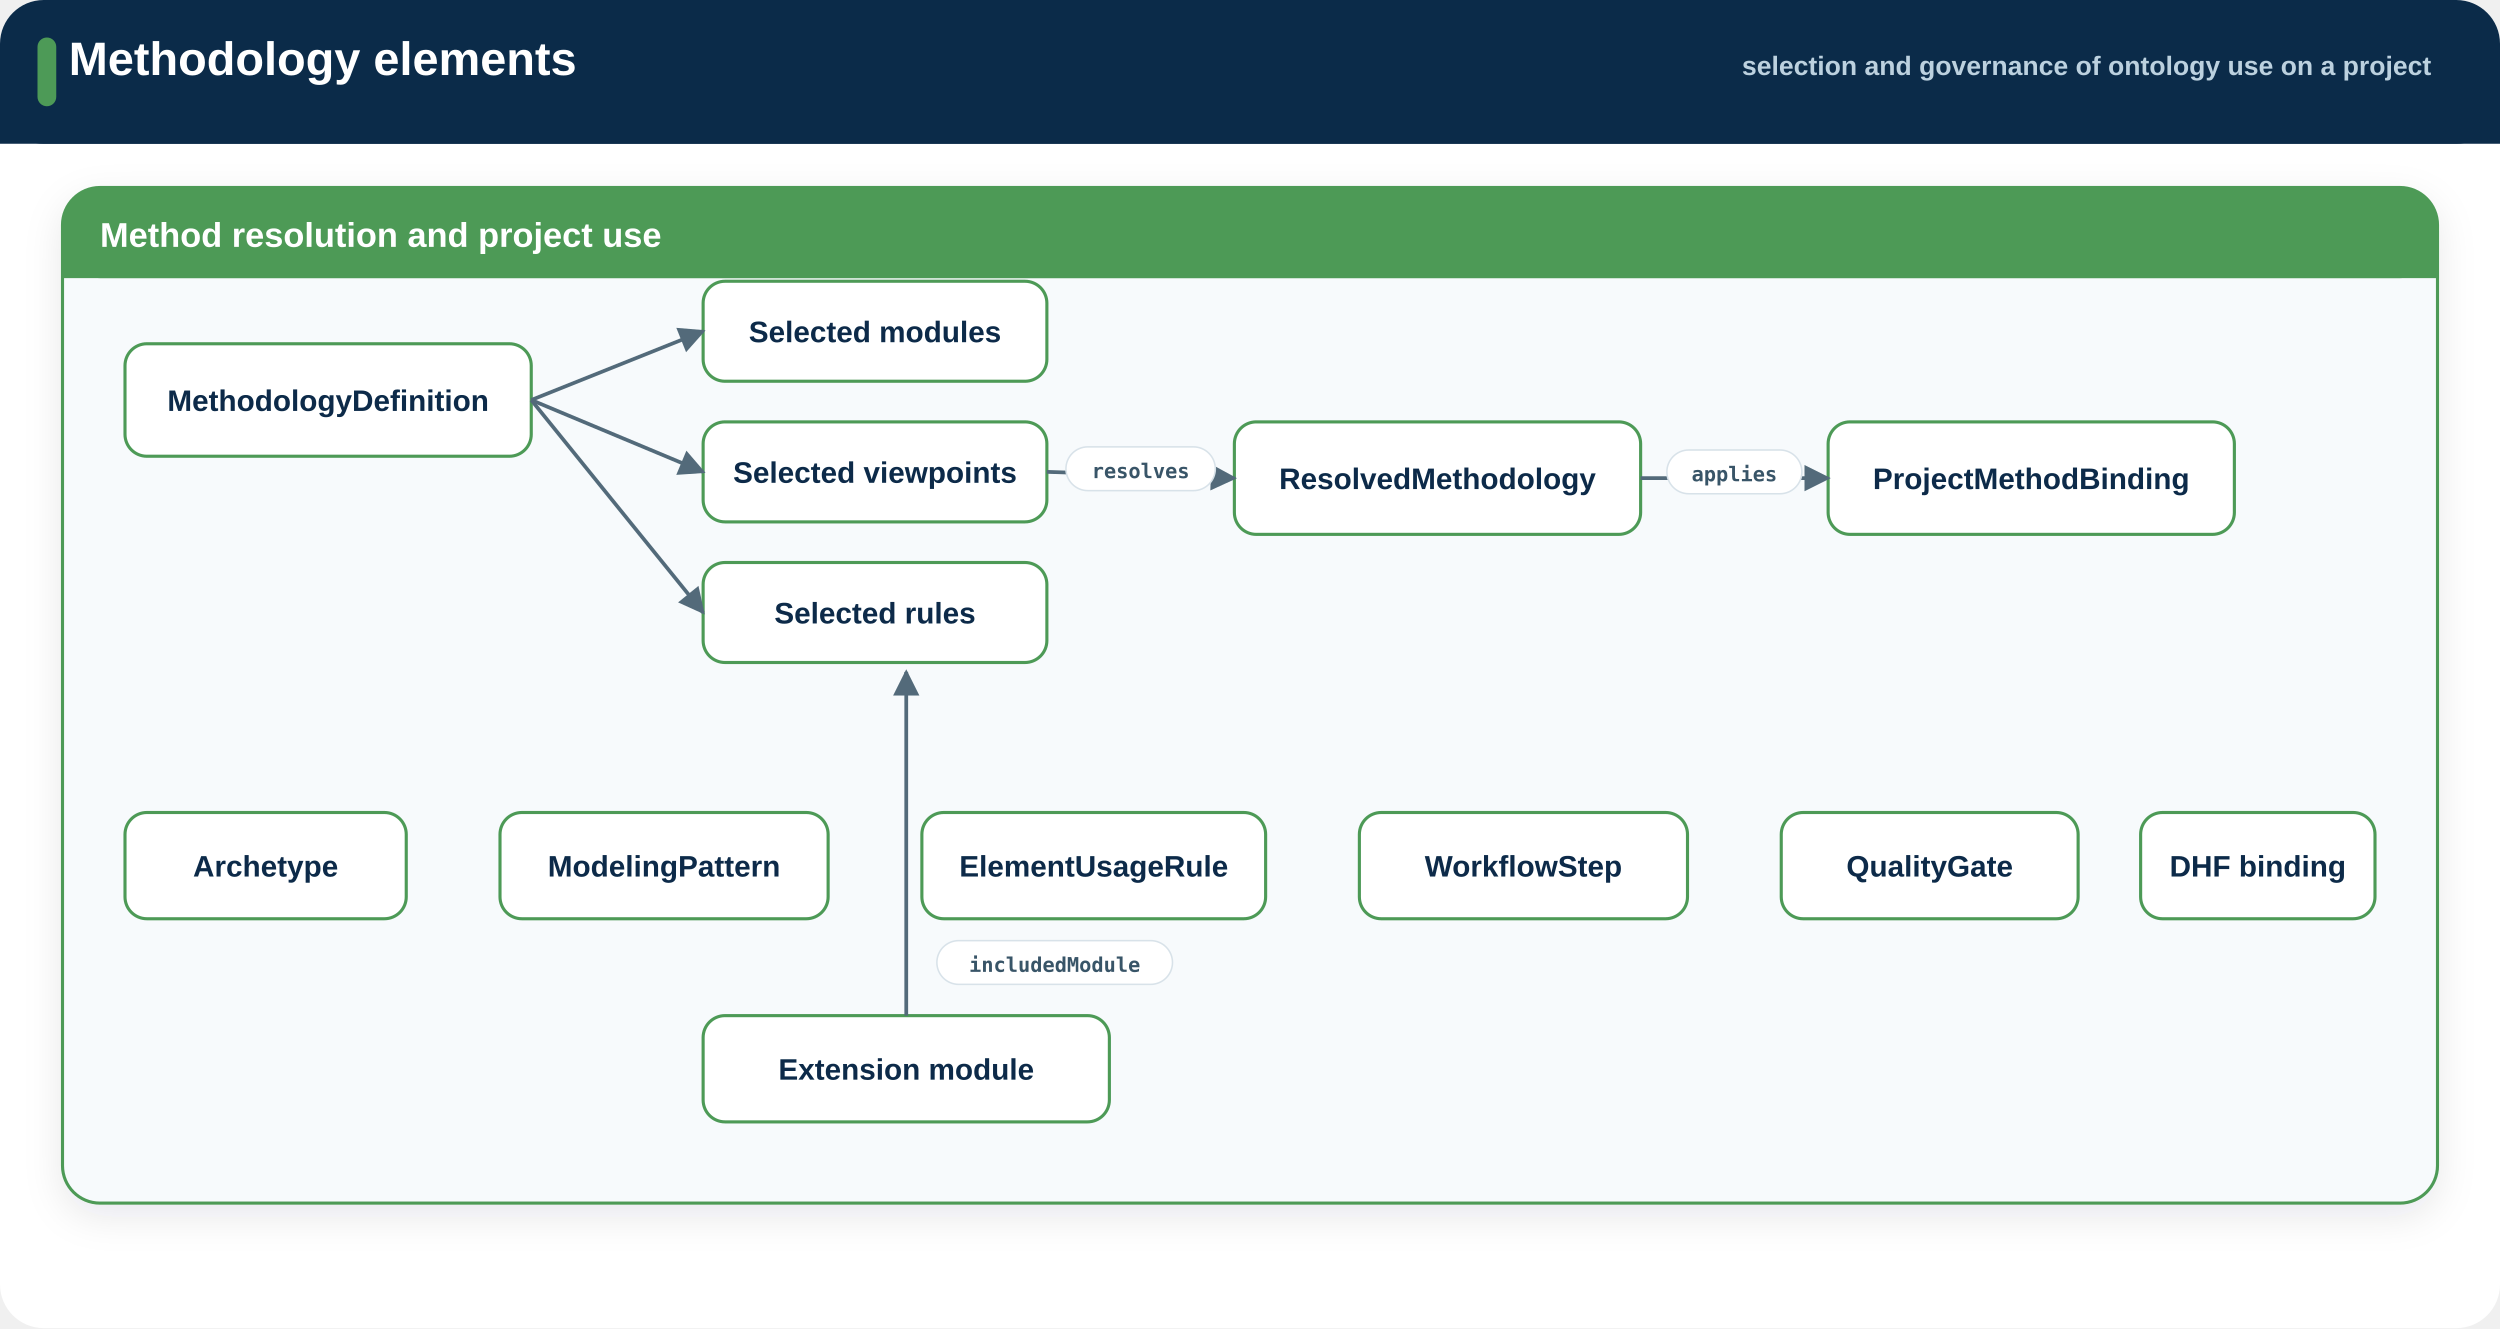
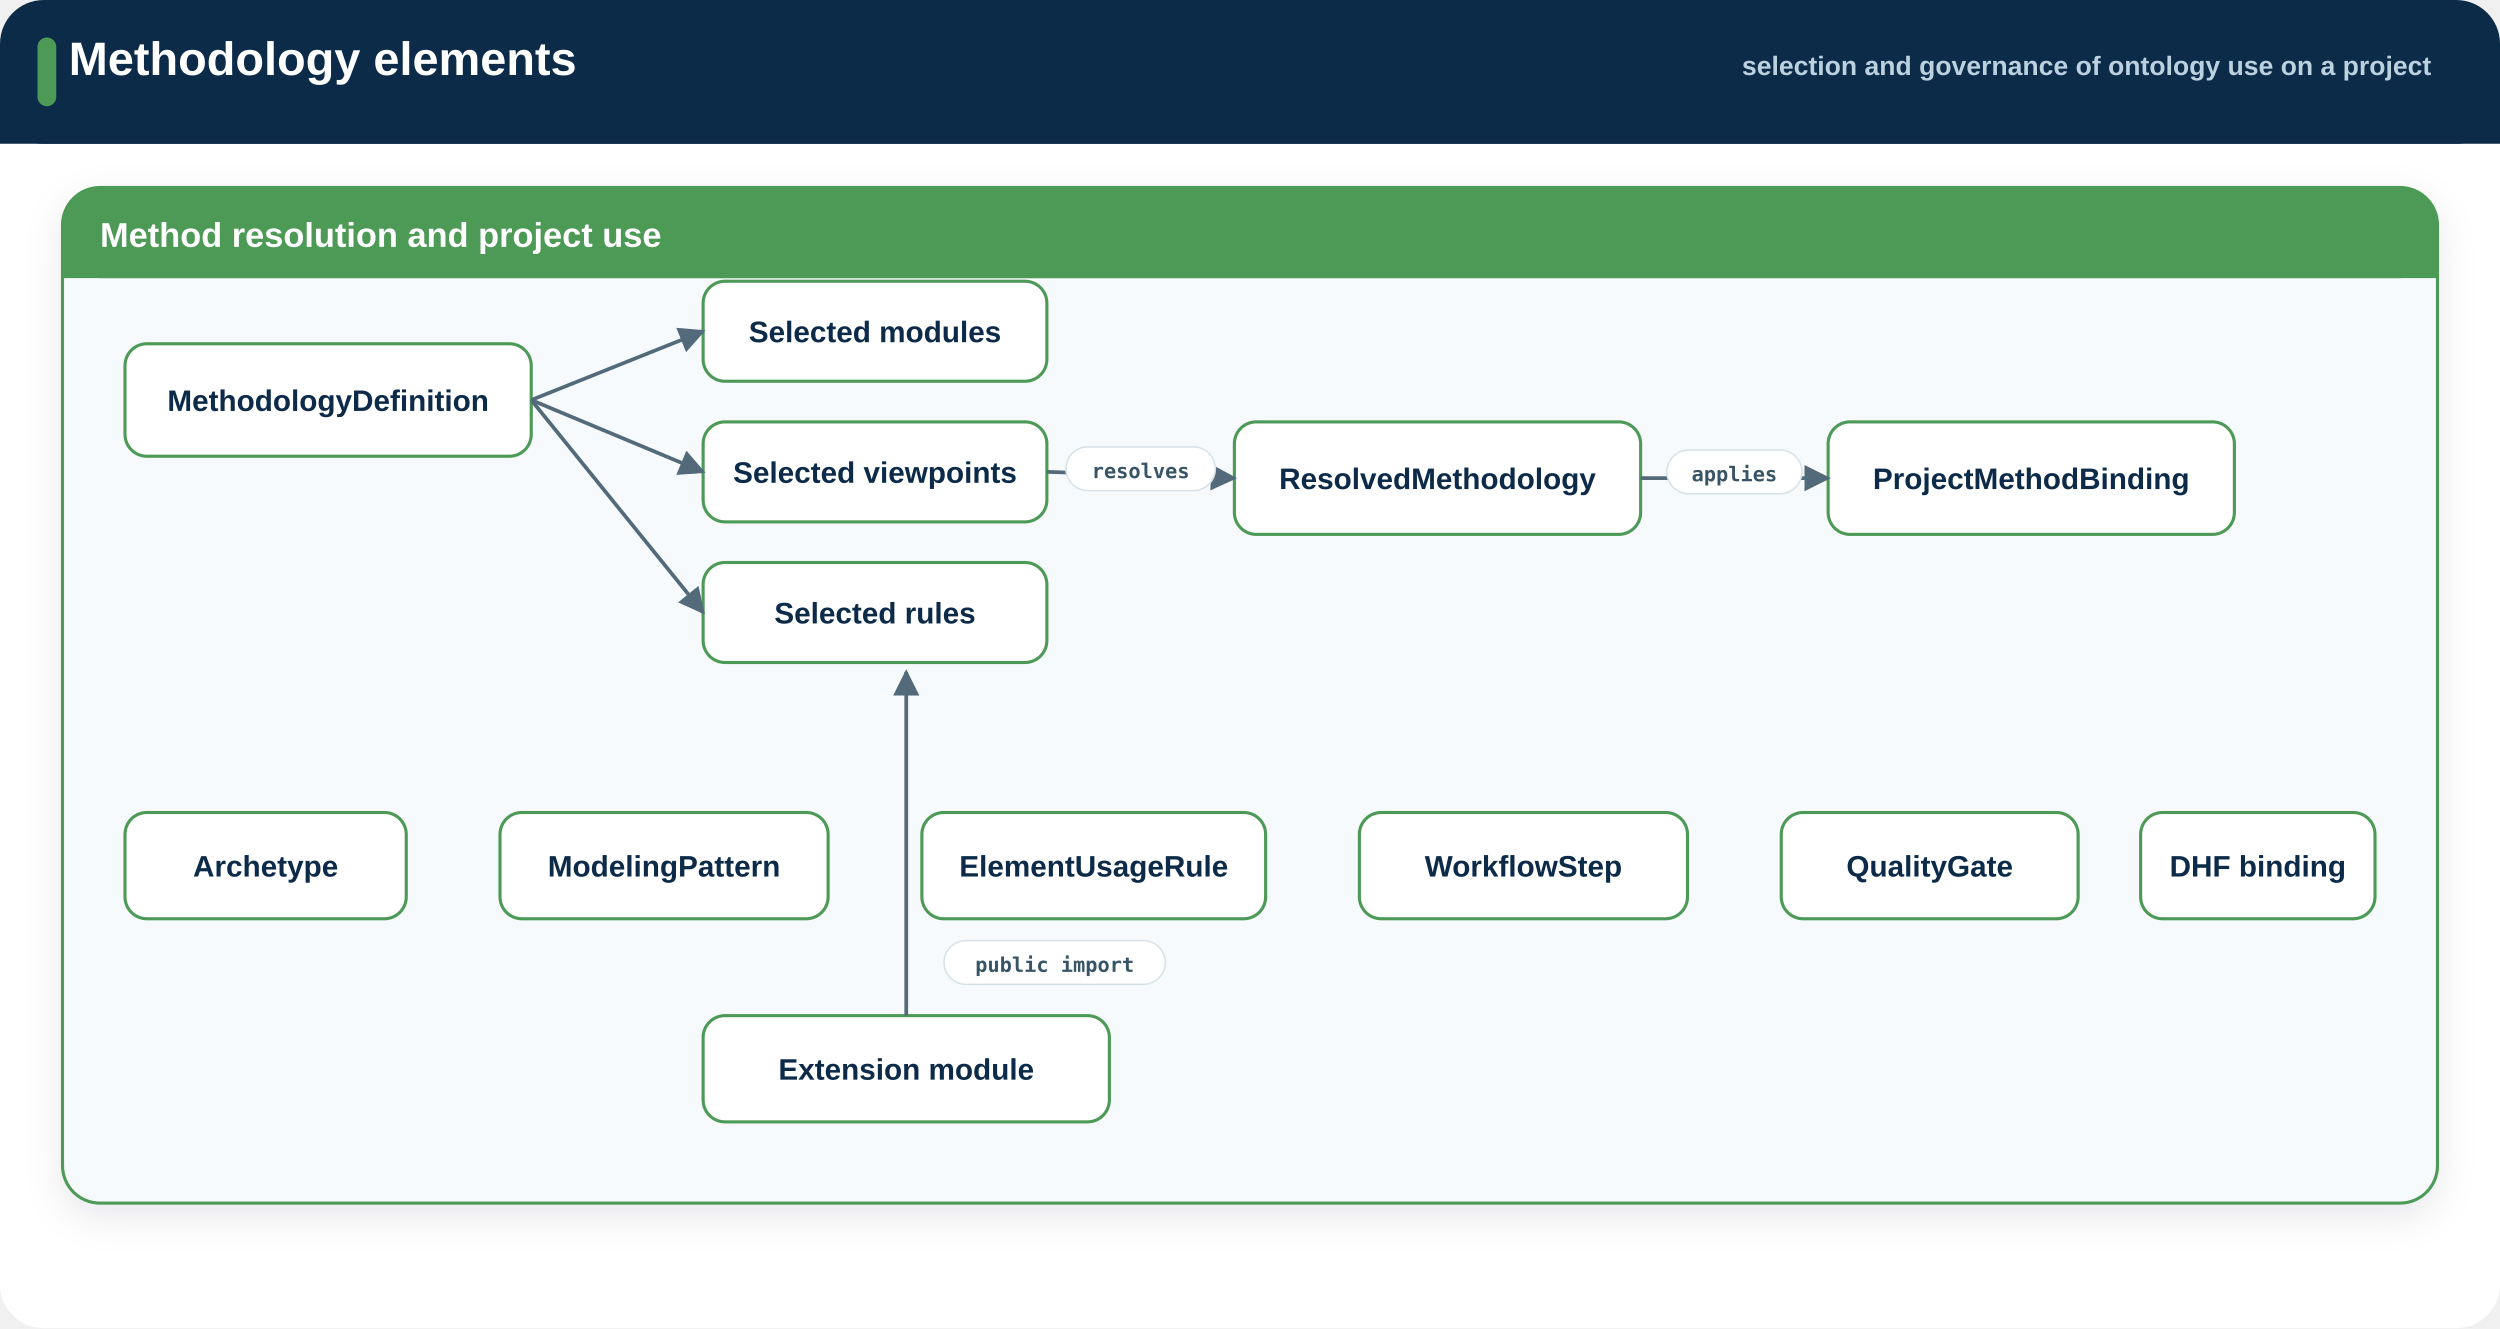
<svg xmlns="http://www.w3.org/2000/svg" width="1600" height="850" viewBox="0 0 1600 850" role="img" aria-labelledby="title desc">
  <defs>
    <marker id="arrow" viewBox="0 0 10 10" refX="9" refY="5" markerWidth="7" markerHeight="7" orient="auto-start-reverse">
      <path d="M 0 0 L 10 5 L 0 10 z" fill="#536b7a" />
    </marker>
    <filter id="shadow" x="-10%" y="-10%" width="120%" height="130%">
      <feDropShadow dx="0" dy="8" stdDeviation="12" flood-color="#0b2b49" flood-opacity=".09" />
    </filter>
  </defs>
  <rect width="1600" height="850" rx="28" fill="#ffffff" />
  <rect x="0" y="0" width="1600" height="92" rx="28" fill="#0b2b49" />
  <rect x="0" y="64" width="1600" height="28" fill="#0b2b49" />
  <text x="44" y="48" text-anchor="start" font-family="Nunito, Arial, sans-serif" font-size="30" font-weight="900" fill="#ffffff">
    <tspan x="44" dy="0">Methodology elements</tspan>
  </text>
  <text x="1556" y="48" text-anchor="end" font-family="Nunito, Arial, sans-serif" font-size="17" font-weight="650" fill="#bcd1df">
    <tspan x="1556" dy="0">selection and governance of ontology use on a project</tspan>
  </text>
  <g filter="url(#shadow)">
    <rect x="40" y="120" width="1520" height="650" rx="24" fill="#f7fafc" stroke="#4d9a57" stroke-width="2" />
    <rect x="40" y="120" width="1520" height="58" rx="24" fill="#4d9a57" />
    <rect x="40" y="154" width="1520" height="24" fill="#4d9a57" />
    <text x="64" y="158" text-anchor="start" font-family="Nunito, Arial, sans-serif" font-size="22" font-weight="850" fill="#ffffff">
      <tspan x="64" dy="0">Method resolution and project use</tspan>
    </text>
    <rect x="80" y="220" width="260" height="72" rx="14" fill="#ffffff" stroke="#4d9a57" stroke-width="2" />
    <text x="210" y="263" text-anchor="middle" font-family="Nunito, Arial, sans-serif" font-size="19" font-weight="750" fill="#0b2b49">
      <tspan x="210" dy="0">MethodologyDefinition</tspan>
    </text>
    <rect x="450" y="180" width="220" height="64" rx="14" fill="#ffffff" stroke="#4d9a57" stroke-width="2" />
    <text x="560" y="219" text-anchor="middle" font-family="Nunito, Arial, sans-serif" font-size="19" font-weight="750" fill="#0b2b49">
      <tspan x="560" dy="0">Selected modules</tspan>
    </text>
    <rect x="450" y="270" width="220" height="64" rx="14" fill="#ffffff" stroke="#4d9a57" stroke-width="2" />
    <text x="560" y="309" text-anchor="middle" font-family="Nunito, Arial, sans-serif" font-size="19" font-weight="750" fill="#0b2b49">
      <tspan x="560" dy="0">Selected viewpoints</tspan>
    </text>
    <rect x="450" y="360" width="220" height="64" rx="14" fill="#ffffff" stroke="#4d9a57" stroke-width="2" />
    <text x="560" y="399" text-anchor="middle" font-family="Nunito, Arial, sans-serif" font-size="19" font-weight="750" fill="#0b2b49">
      <tspan x="560" dy="0">Selected rules</tspan>
    </text>
    <path d="M 340 256 L 450 212" fill="none" stroke="#536b7a" stroke-width="2.4" marker-end="url(#arrow)" />
    <path d="M 340 256 L 450 302" fill="none" stroke="#536b7a" stroke-width="2.4" marker-end="url(#arrow)" />
    <path d="M 340 256 L 450 392" fill="none" stroke="#536b7a" stroke-width="2.4" marker-end="url(#arrow)" />
    <rect x="790" y="270" width="260" height="72" rx="14" fill="#ffffff" stroke="#4d9a57" stroke-width="2" />
    <text x="920" y="313" text-anchor="middle" font-family="Nunito, Arial, sans-serif" font-size="19" font-weight="750" fill="#0b2b49">
      <tspan x="920" dy="0">ResolvedMethodology</tspan>
    </text>
    <path d="M 670 302 L 790 306" fill="none" stroke="#536b7a" stroke-width="2.4" marker-end="url(#arrow)" />
    <rect x="682.2" y="286" width="95.6" height="28" rx="14" fill="#ffffff" stroke="#d8e2e9" />
    <text x="730" y="306" text-anchor="middle" font-family="JetBrains Mono, monospace" font-size="13" font-weight="650" fill="#395467">resolves</text>
    <rect x="1170" y="270" width="260" height="72" rx="14" fill="#ffffff" stroke="#4d9a57" stroke-width="2" />
    <text x="1300" y="313" text-anchor="middle" font-family="Nunito, Arial, sans-serif" font-size="19" font-weight="750" fill="#0b2b49">
      <tspan x="1300" dy="0">ProjectMethodBinding</tspan>
    </text>
    <path d="M 1050 306 L 1170 306" fill="none" stroke="#536b7a" stroke-width="2.4" marker-end="url(#arrow)" />
    <rect x="1066.8" y="288" width="86.4" height="28" rx="14" fill="#ffffff" stroke="#d8e2e9" />
    <text x="1110" y="308" text-anchor="middle" font-family="JetBrains Mono, monospace" font-size="13" font-weight="650" fill="#395467">applies</text>
    <rect x="80" y="520" width="180" height="68" rx="14" fill="#ffffff" stroke="#4d9a57" stroke-width="2" />
    <text x="170" y="561" text-anchor="middle" font-family="Nunito, Arial, sans-serif" font-size="19" font-weight="750" fill="#0b2b49">
      <tspan x="170" dy="0">Archetype</tspan>
    </text>
    <rect x="320" y="520" width="210" height="68" rx="14" fill="#ffffff" stroke="#4d9a57" stroke-width="2" />
    <text x="425" y="561" text-anchor="middle" font-family="Nunito, Arial, sans-serif" font-size="19" font-weight="750" fill="#0b2b49">
      <tspan x="425" dy="0">ModelingPattern</tspan>
    </text>
    <rect x="590" y="520" width="220" height="68" rx="14" fill="#ffffff" stroke="#4d9a57" stroke-width="2" />
    <text x="700" y="561" text-anchor="middle" font-family="Nunito, Arial, sans-serif" font-size="19" font-weight="750" fill="#0b2b49">
      <tspan x="700" dy="0">ElementUsageRule</tspan>
    </text>
    <rect x="870" y="520" width="210" height="68" rx="14" fill="#ffffff" stroke="#4d9a57" stroke-width="2" />
    <text x="975" y="561" text-anchor="middle" font-family="Nunito, Arial, sans-serif" font-size="19" font-weight="750" fill="#0b2b49">
      <tspan x="975" dy="0">WorkflowStep</tspan>
    </text>
    <rect x="1140" y="520" width="190" height="68" rx="14" fill="#ffffff" stroke="#4d9a57" stroke-width="2" />
    <text x="1235" y="561" text-anchor="middle" font-family="Nunito, Arial, sans-serif" font-size="19" font-weight="750" fill="#0b2b49">
      <tspan x="1235" dy="0">QualityGate</tspan>
    </text>
    <rect x="1370" y="520" width="150" height="68" rx="14" fill="#ffffff" stroke="#4d9a57" stroke-width="2" />
    <text x="1445" y="561" text-anchor="middle" font-family="Nunito, Arial, sans-serif" font-size="19" font-weight="750" fill="#0b2b49">
      <tspan x="1445" dy="0">DHF binding</tspan>
    </text>
    <rect x="450" y="650" width="260" height="68" rx="14" fill="#ffffff" stroke="#4d9a57" stroke-width="2" />
    <text x="580" y="691" text-anchor="middle" font-family="Nunito, Arial, sans-serif" font-size="19" font-weight="750" fill="#0b2b49">
      <tspan x="580" dy="0">Extension module</tspan>
    </text>
    <path d="M 580 650 L 580 430" fill="none" stroke="#536b7a" stroke-width="2.4" marker-end="url(#arrow)" />
-     <rect x="599.6" y="602" width="150.8" height="28" rx="14" fill="#ffffff" stroke="#d8e2e9" />
-     <text x="675" y="622" text-anchor="middle" font-family="JetBrains Mono, monospace" font-size="13" font-weight="650" fill="#395467">includedModule</text>
+     <rect x="604.2" y="602" width="141.6" height="28" rx="14" fill="#ffffff" stroke="#d8e2e9" />
+     <text x="675" y="622" text-anchor="middle" font-family="JetBrains Mono, monospace" font-size="13" font-weight="650" fill="#395467">public import</text>
  </g>
  <rect x="24" y="24" width="12" height="44" rx="6" fill="#4d9a57" />
</svg>
